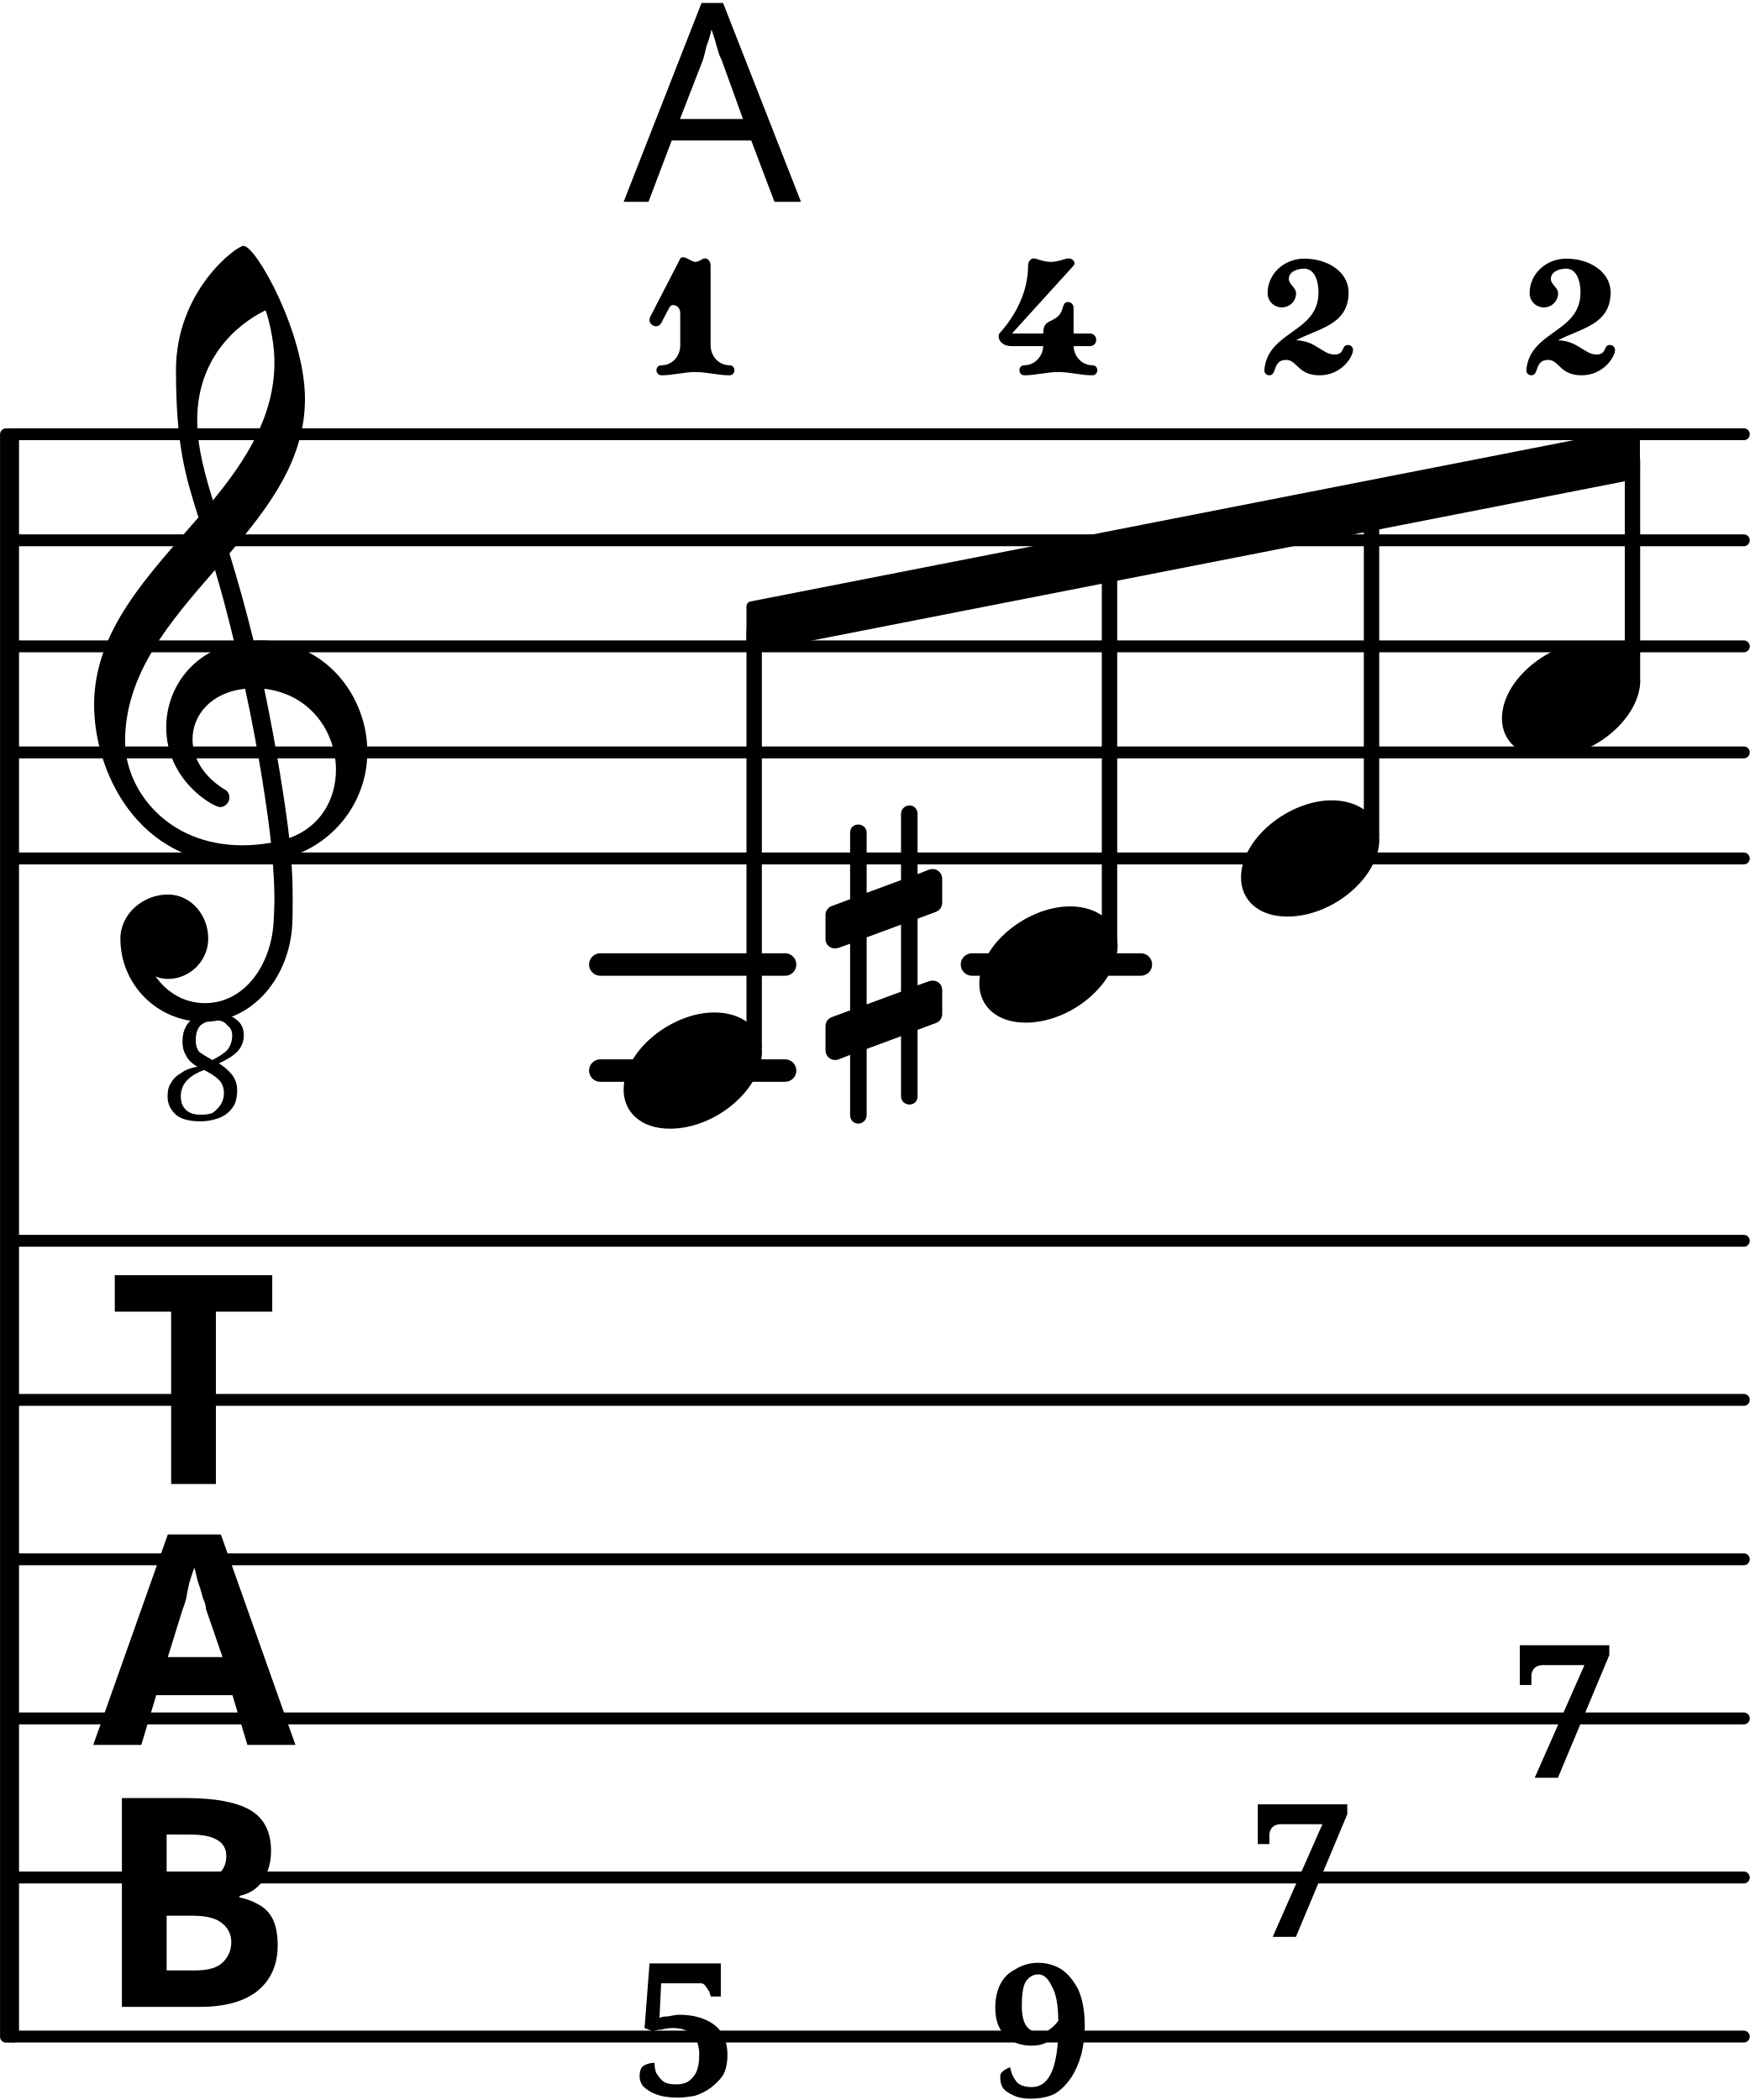
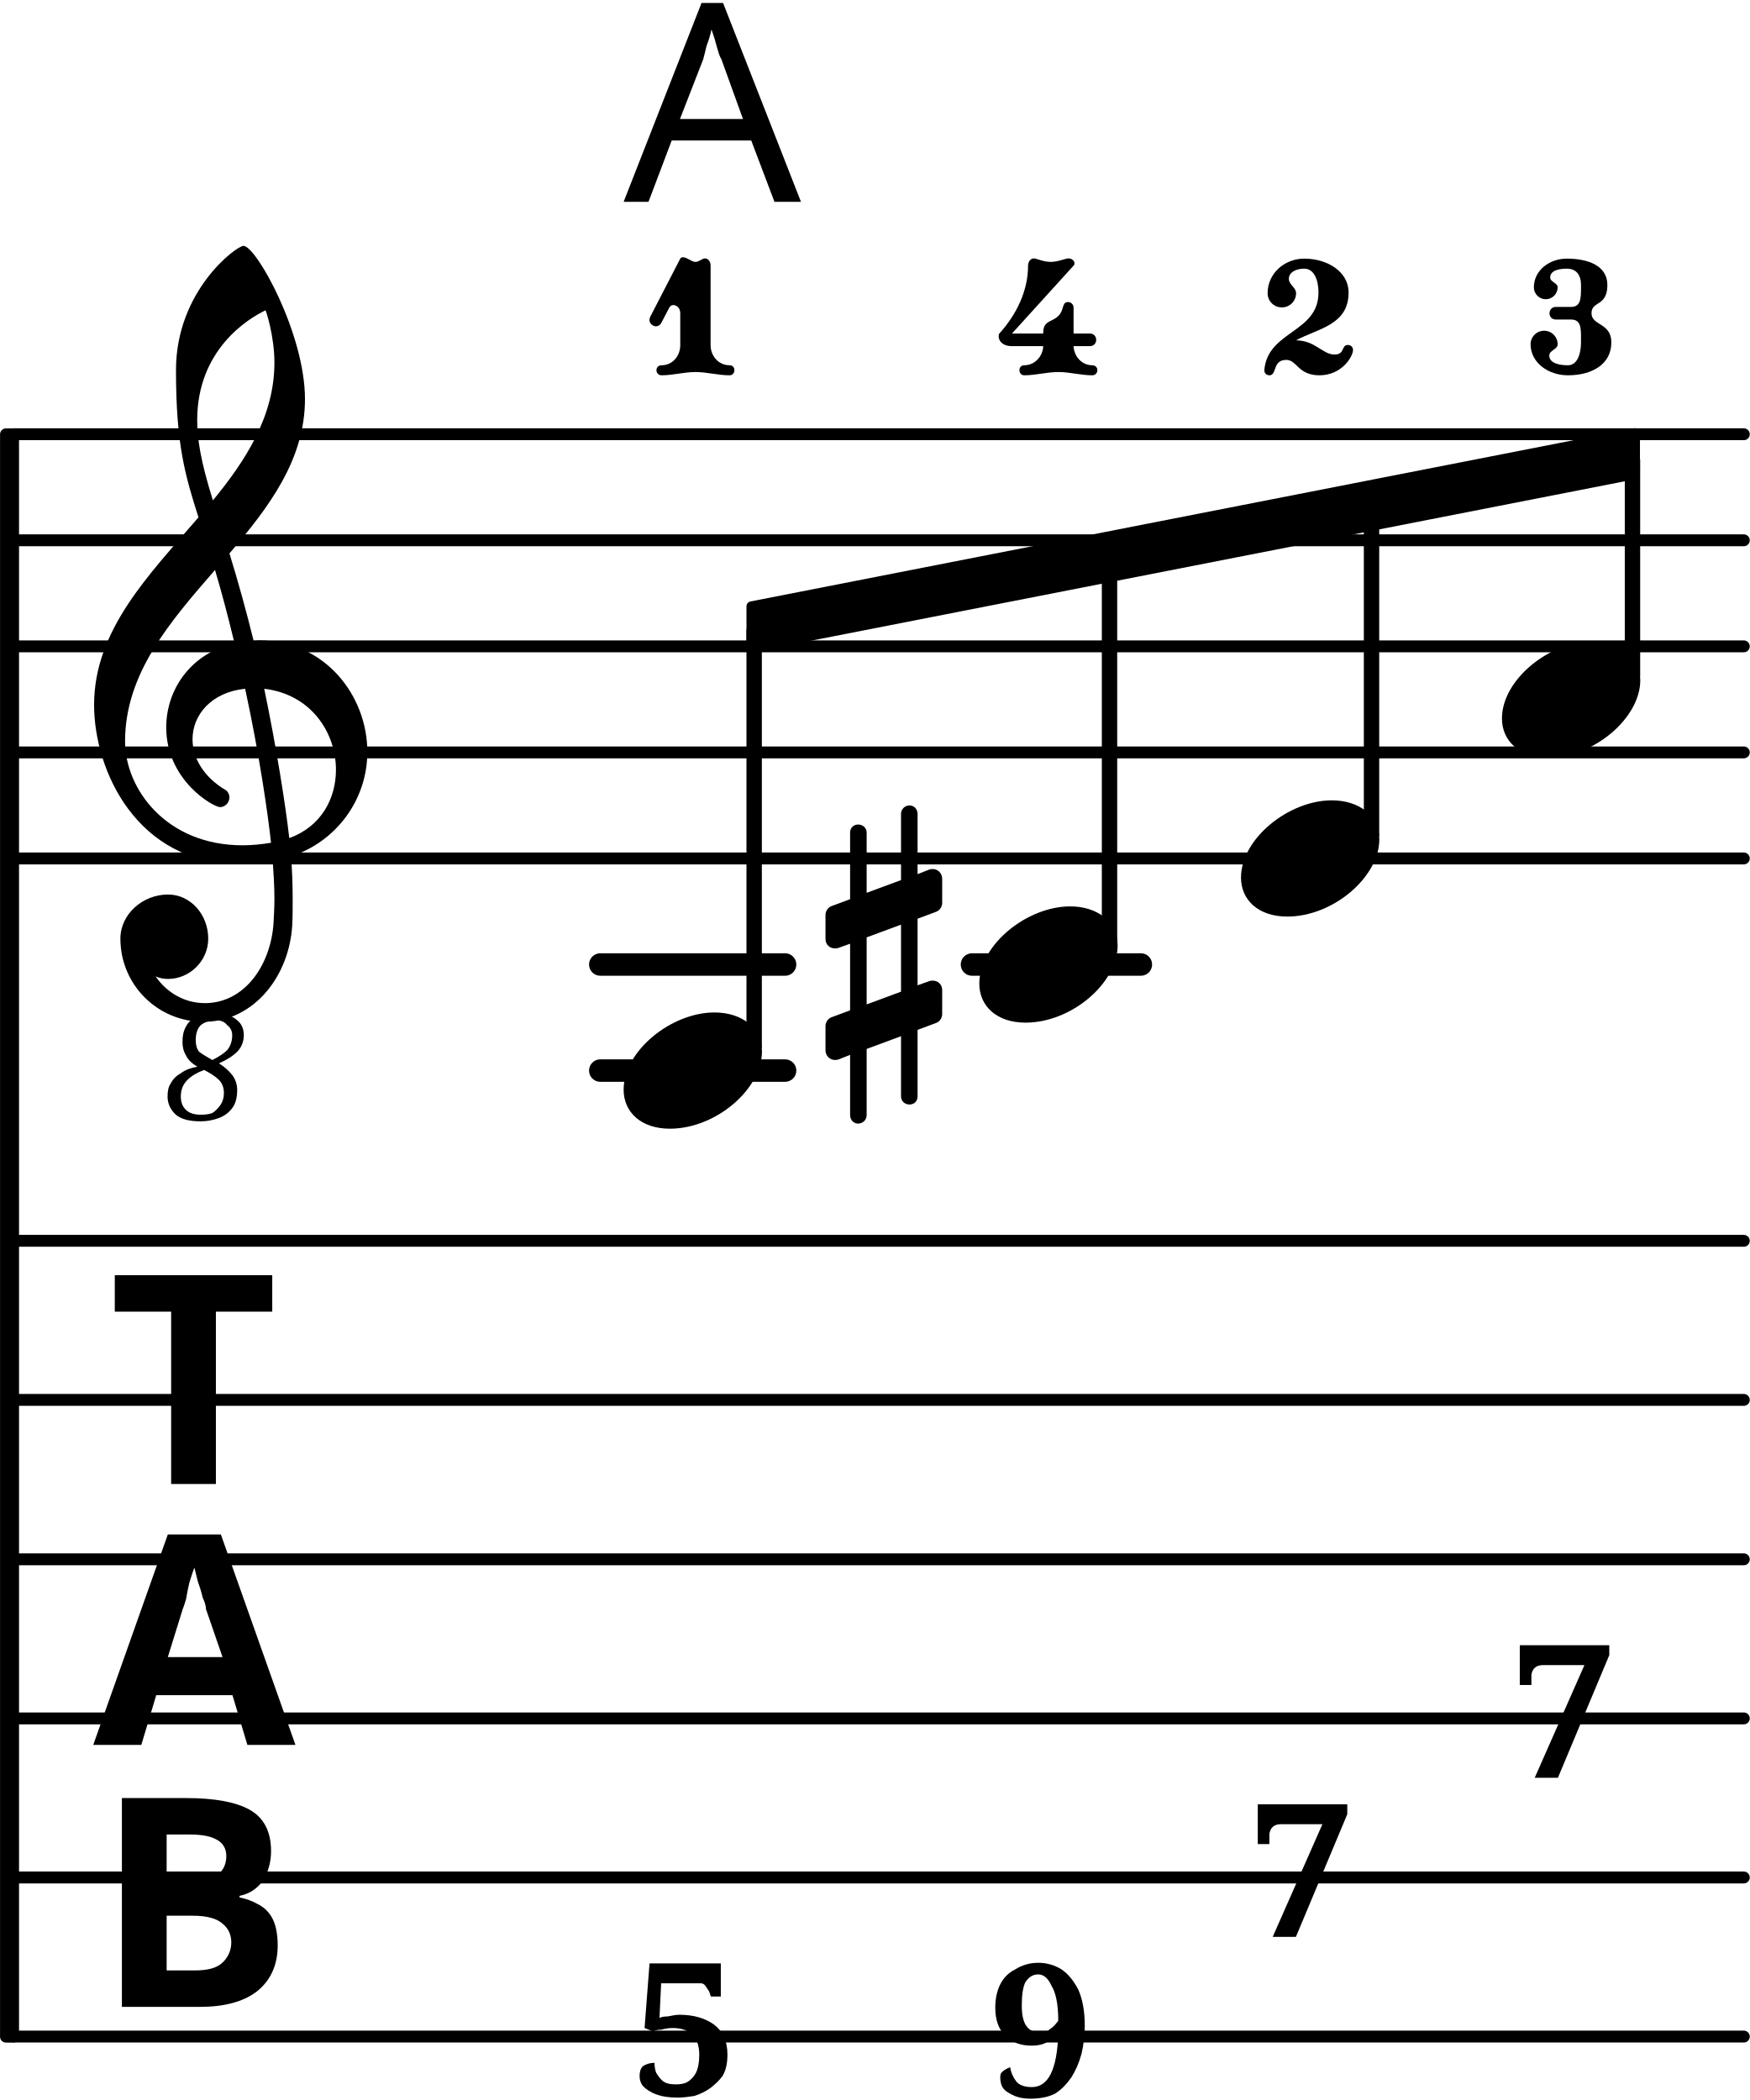
<svg xmlns="http://www.w3.org/2000/svg" preserveAspectRatio="xMidYMid meet" viewBox="-0.079 -4.192 16.49 19.8">
  <g transform="translate(0, 4.902)">
    <rect x="8.978" y="-0.106" width="1.804" height="0.212" ry="0.106" fill="currentColor" />
  </g>
  <g transform="translate(0, 4.902)">
    <rect x="5.474" y="-0.106" width="1.954" height="0.212" ry="0.106" fill="currentColor" />
  </g>
  <g transform="translate(0, 5.902)">
    <rect x="5.474" y="-0.106" width="1.954" height="0.212" ry="0.106" fill="currentColor" />
  </g>
  <g transform="translate(0, 3.902)">
    <line stroke-linejoin="round" stroke-linecap="round" stroke-width="0.112" stroke="currentColor" x1="0.056" y1="0" x2="16.36" y2="0" />
  </g>
  <g transform="translate(0, 2.902)">
    <line stroke-linejoin="round" stroke-linecap="round" stroke-width="0.112" stroke="currentColor" x1="0.056" y1="0" x2="16.36" y2="0" />
  </g>
  <g transform="translate(0, 1.902)">
    <line stroke-linejoin="round" stroke-linecap="round" stroke-width="0.112" stroke="currentColor" x1="0.056" y1="0" x2="16.36" y2="0" />
  </g>
  <g transform="translate(0, 0.9023)">
    <line stroke-linejoin="round" stroke-linecap="round" stroke-width="0.112" stroke="currentColor" x1="0.056" y1="0" x2="16.36" y2="0" />
  </g>
  <g transform="translate(0, -0.0977)">
    <line stroke-linejoin="round" stroke-linecap="round" stroke-width="0.112" stroke="currentColor" x1="0.056" y1="0" x2="16.36" y2="0" />
  </g>
  <g transform="translate(0, 15.01)">
    <line stroke-linejoin="round" stroke-linecap="round" stroke-width="0.112" stroke="currentColor" x1="0.056" y1="0" x2="16.36" y2="0" />
  </g>
  <g transform="translate(0, 13.51)">
    <line stroke-linejoin="round" stroke-linecap="round" stroke-width="0.112" stroke="currentColor" x1="0.056" y1="0" x2="16.36" y2="0" />
  </g>
  <g transform="translate(0, 12.01)">
    <line stroke-linejoin="round" stroke-linecap="round" stroke-width="0.112" stroke="currentColor" x1="0.056" y1="0" x2="16.36" y2="0" />
  </g>
  <g transform="translate(0, 10.51)">
    <line stroke-linejoin="round" stroke-linecap="round" stroke-width="0.112" stroke="currentColor" x1="0.056" y1="0" x2="16.36" y2="0" />
  </g>
  <g transform="translate(0, 9.007)">
    <line stroke-linejoin="round" stroke-linecap="round" stroke-width="0.112" stroke="currentColor" x1="0.056" y1="0" x2="16.36" y2="0" />
  </g>
  <g transform="translate(0, 7.507)">
    <line stroke-linejoin="round" stroke-linecap="round" stroke-width="0.112" stroke="currentColor" x1="0.056" y1="0" x2="16.36" y2="0" />
  </g>
  <g transform="translate(5.8, -2.289)">
    <text font-family="sans" font-size="2.616" text-anchor="start" fill="currentColor">
      <tspan>A</tspan>
    </text>
  </g>
  <g transform="translate(5.8, 5.902)">
    <path transform="scale(0.004, -0.004)" d="M0 -45c0 92 113 182 214 182c64 0 112 -36 112 -92c0 -88 -108 -182 -217 -182c-68 0 -109 39 -109 92z" fill="currentColor" />
  </g>
  <g transform="translate(6.05, -0.6535)">
    <path transform="scale(0.0022, -0.0022)" d="M194 486c16 0 29 15 41 15c13 0 24 -13 24 -31v-341c0 -47 35 -86 81 -86c14 0 21 -10 21 -21s-7 -22 -21 -22c-49 0 -97 14 -146 14s-96 -14 -145 -14c-14 0 -22 11 -22 22s8 21 22 21c46 0 80 39 80 86v137c0 23 -16 35 -30 35c-7 0 -13 -4 -17 -11l-34 -65 c-5 -10 -14 -15 -23 -15c-14 0 -28 12 -28 27c0 4 1 8 3 13l129 250c2 4 7 6 11 6c18 0 37 -20 54 -20z" fill="currentColor" />
  </g>
  <g transform="translate(0.8, 2.902)">
    <path transform="scale(0.004, -0.004)" d="M265 -635h-5c-108 0 -196 87 -196 196c0 58 53 104 112 104c54 0 95 -48 95 -104c0 -52 -43 -95 -95 -95c-10 0 -20 2 -29 6c26 -38 68 -63 116 -63h3zM403 150c28 -135 50 -272 59 -352c75 27 110 93 110 161c0 88 -59 178 -169 191zM75 26c0 -112 97 -245 277 -245 c21 0 43 2 67 6c-7 65 -27 206 -61 363c-79 -8 -124 -61 -124 -119c0 -43 25 -89 80 -121c5 -5 7 -11 7 -16c0 -12 -10 -23 -22 -23c-16 0 -127 63 -127 188c0 89 58 175 161 198c-14 58 -29 116 -46 173c-106 -122 -212 -244 -212 -404zM354 1194c30 0 145 -207 145 -361 c0 -143 -85 -255 -178 -364c21 -68 40 -137 57 -206c4 0 8 1 12 1c156 0 256 -130 256 -263c0 -113 -74 -212 -180 -246c3 -34 4 -68 4 -102c0 -20 0 -40 -1 -60c-7 -120 -89 -225 -204 -228l1 44c93 2 153 92 159 190c1 19 2 37 2 56c0 30 -2 60 -4 90 c-28 -5 -54 -8 -79 -8c-240 0 -342 219 -342 375c0 177 130 307 246 442c-31 98 -53 170 -53 347c0 188 143 293 159 293zM427 919c0 62 -20 123 -21 123c-40 -19 -161 -92 -161 -259c0 -42 7 -93 37 -189c78 95 145 199 145 325z" fill="currentColor" />
  </g>
  <g transform="translate(1.485, 6.365)">
    <text font-family="serif" font-style="italic" font-size="1.386" text-anchor="start" fill="currentColor">
      <tspan>8</tspan>
    </text>
  </g>
  <g transform="translate(5.888, 15.57)">
    <text font-family="serif" font-weight="bold" font-size="1.746" text-anchor="start" fill="currentColor">
      <tspan>5</tspan>
    </text>
  </g>
  <g transform="translate(0.9406, 9.8)">
    <text font-family="sans" font-weight="bold" font-size="2.772" text-anchor="start" fill="currentColor">
      <tspan>T</tspan>
    </text>
  </g>
  <g transform="translate(0.8, 12.26)">
    <text font-family="sans" font-weight="bold" font-size="2.772" text-anchor="start" fill="currentColor">
      <tspan>A</tspan>
    </text>
  </g>
  <g transform="translate(0.8201, 14.73)">
    <text font-family="sans" font-weight="bold" font-size="2.772" text-anchor="start" fill="currentColor">
      <tspan>B</tspan>
    </text>
  </g>
  <g transform="translate(7.03, 1.902)">
    <rect x="-0.072" y="-0.198" width="0.145" height="4.019" ry="0.047" fill="currentColor" />
  </g>
  <g transform="translate(9.153, 4.902)">
    <path transform="scale(0.004, -0.004)" d="M0 -45c0 92 113 182 214 182c64 0 112 -36 112 -92c0 -88 -108 -182 -217 -182c-68 0 -109 39 -109 92z" fill="currentColor" />
  </g>
  <g transform="translate(9.342, -0.6535)">
    <path transform="scale(0.0022, -0.0022)" d="M148 501c10 0 41 -15 72 -15c32 0 63 15 76 15c15 0 26 -11 26 -21c0 -4 -1 -7 -4 -10l-264 -291h134v4c0 60 50 41 75 85c7 11 8 24 14 36c3 7 10 10 17 10c11 0 24 -8 24 -25v-110h70c18 0 27 -14 27 -27s-9 -27 -27 -27h-70c2 -45 36 -82 80 -82c14 0 22 -10 22 -21 s-8 -22 -22 -22c-49 0 -96 14 -145 14s-97 -14 -146 -14c-14 0 -21 11 -21 22s7 21 21 21c44 0 79 37 81 82h-134c-43 0 -57 25 -57 42c0 5 1 10 3 12c73 81 123 182 123 291c0 17 11 31 25 31z" fill="currentColor" />
  </g>
  <g transform="translate(9.241, 15.58)">
    <text font-family="serif" font-weight="bold" font-size="1.746" text-anchor="start" fill="currentColor">
      <tspan>9</tspan>
    </text>
  </g>
  <g transform="translate(10.38, 1.902)">
    <rect x="-0.072" y="-0.848" width="0.145" height="3.668" ry="0.047" fill="currentColor" />
  </g>
  <g transform="translate(7.703, 4.902)">
    <path transform="scale(0.004, -0.004)" d="M0 117c0 9 6 18 15 21l43 16v157c0 11 8 19 19 19s20 -8 20 -19v-142l81 30v156c0 11 9 20 20 20s19 -9 19 -20v-142l28 11c3 1 5 1 8 1c12 0 22 -10 22 -23v-57c0 -9 -6 -18 -15 -21l-43 -16v-157l28 10c3 1 5 1 8 1c12 0 22 -9 22 -22v-57c0 -9 -6 -18 -15 -21l-43 -16 v-157c0 -11 -8 -19 -19 -19s-20 8 -20 19v142l-81 -30v-156c0 -11 -9 -20 -20 -20s-19 9 -19 20v142l-28 -11c-3 -1 -5 -1 -8 -1c-12 0 -22 10 -22 23v57c0 9 6 18 15 21l43 16v157l-28 -10c-3 -1 -5 -1 -8 -1c-12 0 -22 9 -22 22v57zM178 94l-81 -30v-158l81 30v158z" fill="currentColor" />
  </g>
  <g transform="translate(-0.0786, 7.455)">
    <rect x="0" y="-7.608" width="0.179" height="15.22" ry="0.056" fill="currentColor" />
  </g>
  <g transform="translate(11.62, 3.902)">
    <path transform="scale(0.004, -0.004)" d="M0 -45c0 92 113 182 214 182c64 0 112 -36 112 -92c0 -88 -108 -182 -217 -182c-68 0 -109 39 -109 92z" fill="currentColor" />
  </g>
  <g transform="translate(11.84, -0.6535)">
    <path transform="scale(0.0022, -0.0022)" d="M94 66c-60 0 -39 -66 -72 -66c-11 0 -22 7 -22 21v2c15 169 232 158 232 332c0 50 -17 102 -61 102c-33 0 -66 -14 -66 -44c0 -24 31 -37 31 -61c0 -34 -27 -61 -61 -61s-61 27 -61 61c0 84 72 148 157 148c98 0 190 -55 190 -145c0 -140 -131 -154 -225 -205 c85 -2 113 -61 165 -61c45 0 28 41 57 41c11 0 22 -8 22 -21c0 -29 -48 -109 -144 -109c-92 0 -96 66 -142 66z" fill="currentColor" />
  </g>
  <g transform="translate(11.7, 14.07)">
    <text font-family="serif" font-weight="bold" font-size="1.746" text-anchor="start" fill="currentColor">
      <tspan>7</tspan>
    </text>
  </g>
  <g transform="translate(12.85, 1.902)">
    <rect x="-0.072" y="-1.325" width="0.145" height="3.145" ry="0.047" fill="currentColor" />
  </g>
  <g transform="translate(14.08, 2.402)">
    <path transform="scale(0.004, -0.004)" d="M0 -45c0 92 113 182 214 182c64 0 112 -36 112 -92c0 -88 -108 -182 -217 -182c-68 0 -109 39 -109 92z" fill="currentColor" />
  </g>
-   <g transform="translate(14.31, -0.6535)">
-     <path transform="scale(0.0022, -0.0022)" d="M94 66c-60 0 -39 -66 -72 -66c-11 0 -22 7 -22 21v2c15 169 232 158 232 332c0 50 -17 102 -61 102c-33 0 -66 -14 -66 -44c0 -24 31 -37 31 -61c0 -34 -27 -61 -61 -61s-61 27 -61 61c0 84 72 148 157 148c98 0 190 -55 190 -145c0 -140 -131 -154 -225 -205 c85 -2 113 -61 165 -61c45 0 28 41 57 41c11 0 22 -8 22 -21c0 -29 -48 -109 -144 -109c-92 0 -96 66 -142 66z" fill="currentColor" />
+   <g transform="translate(14.35, -0.6535)">
+     <path transform="scale(0.0022, -0.0022)" d="M261 266c0 -54 85 -40 85 -125c0 -94 -83 -141 -186 -141c-84 0 -160 54 -160 133c0 32 26 58 58 58s58 -26 58 -58c0 -22 -36 -26 -36 -48c0 -33 42 -42 80 -42c41 0 56 50 56 98v21c0 44 -2 77 -43 77h-65c-18 0 -27 14 -27 27s9 27 27 27h65c42 0 43 36 43 83v11 c0 43 -20 70 -61 70c-34 0 -71 -8 -71 -38c0 -19 32 -23 32 -42c0 -28 -23 -51 -51 -51s-51 23 -51 51c0 72 66 123 141 123c93 0 174 -31 174 -113c0 -94 -68 -67 -68 -121z" fill="currentColor" />
  </g>
  <g transform="translate(14.17, 12.57)">
    <text font-family="serif" font-weight="bold" font-size="1.746" text-anchor="start" fill="currentColor">
      <tspan>7</tspan>
    </text>
  </g>
  <g transform="translate(15.31, 1.902)">
    <rect x="-0.072" y="-1.802" width="0.145" height="2.122" ry="0.047" fill="currentColor" />
  </g>
  <g transform="translate(6.958, 1.718)">
    <polygon stroke-linejoin="round" stroke-linecap="round" stroke-width="0.094" fill="currentColor" stroke="currentColor" points="8.376 -1.825 8.376 -1.439 0.047 0.193 0.047 -0.193" />
  </g>
</svg>
